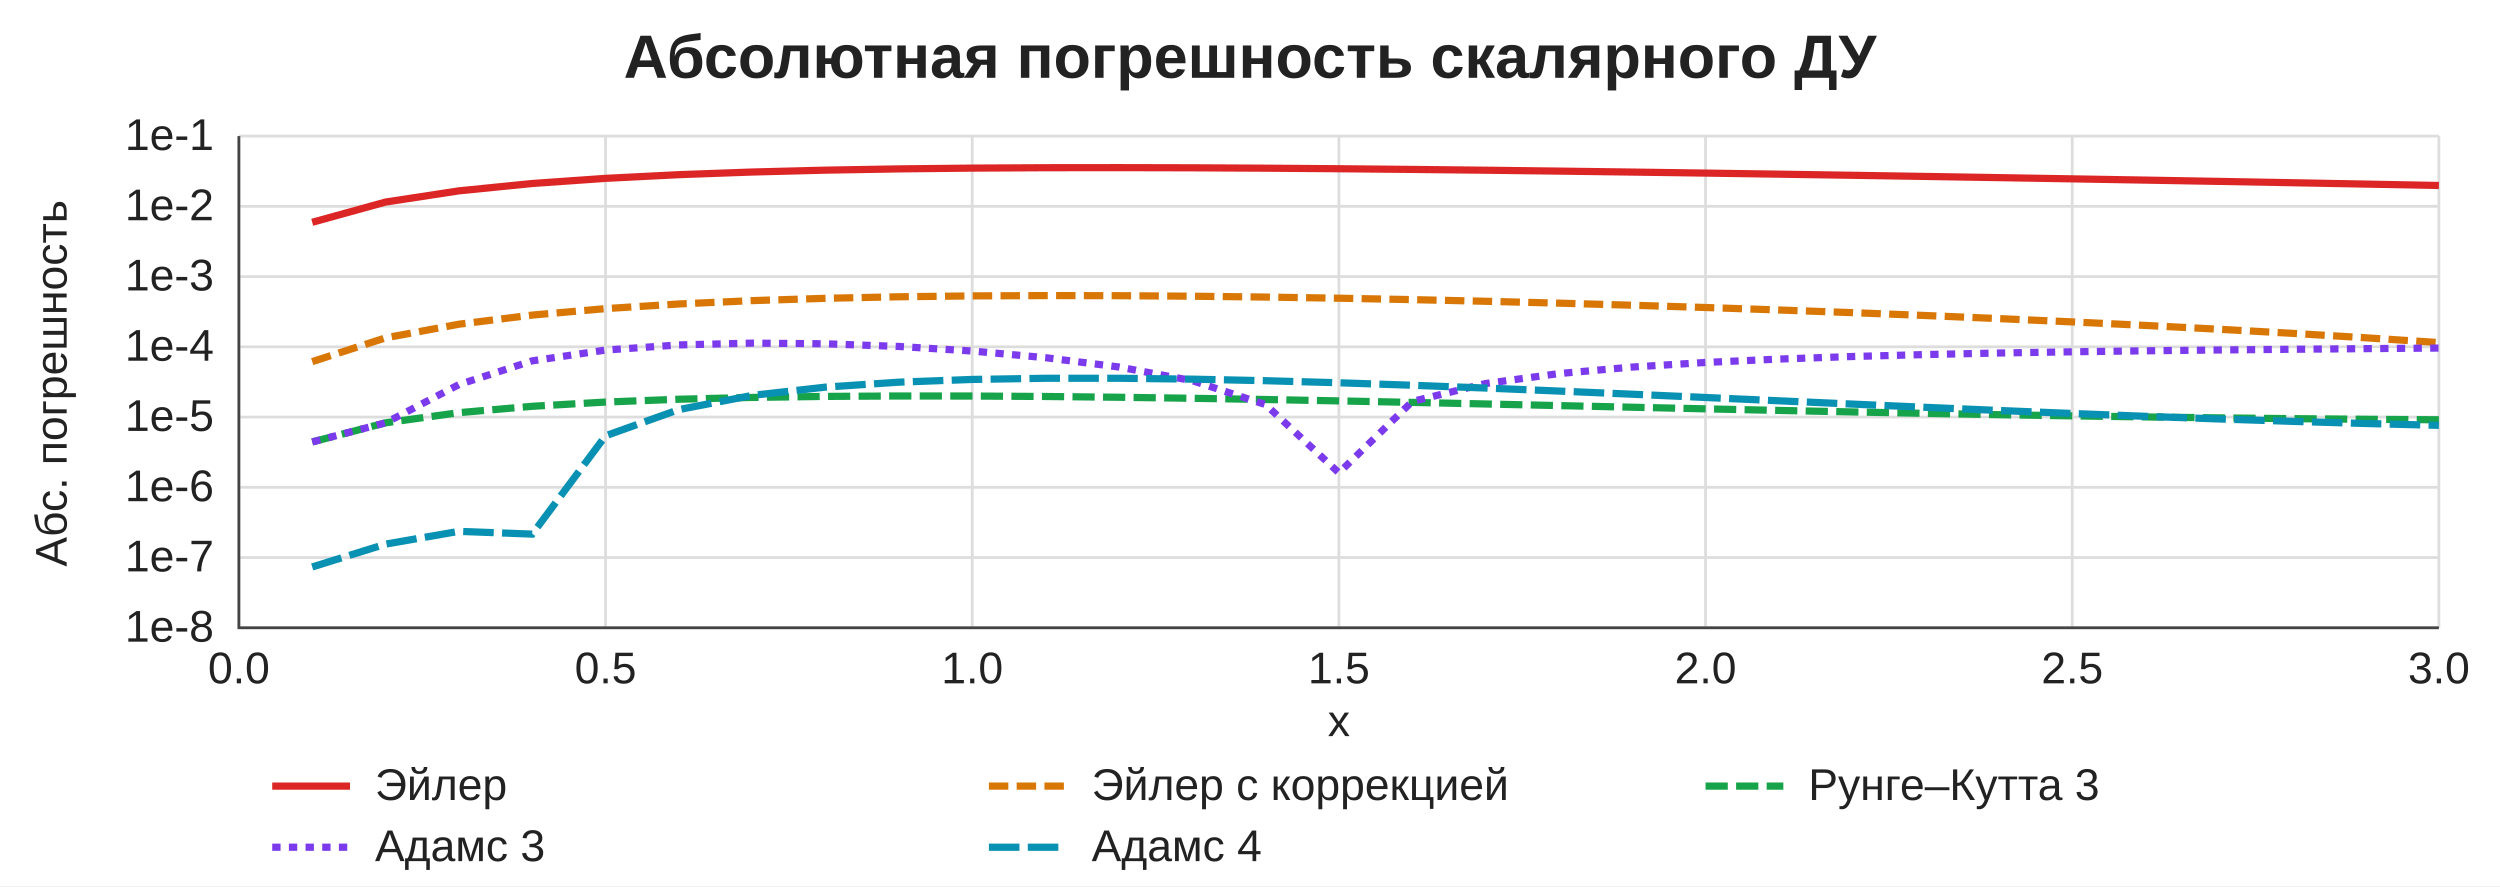
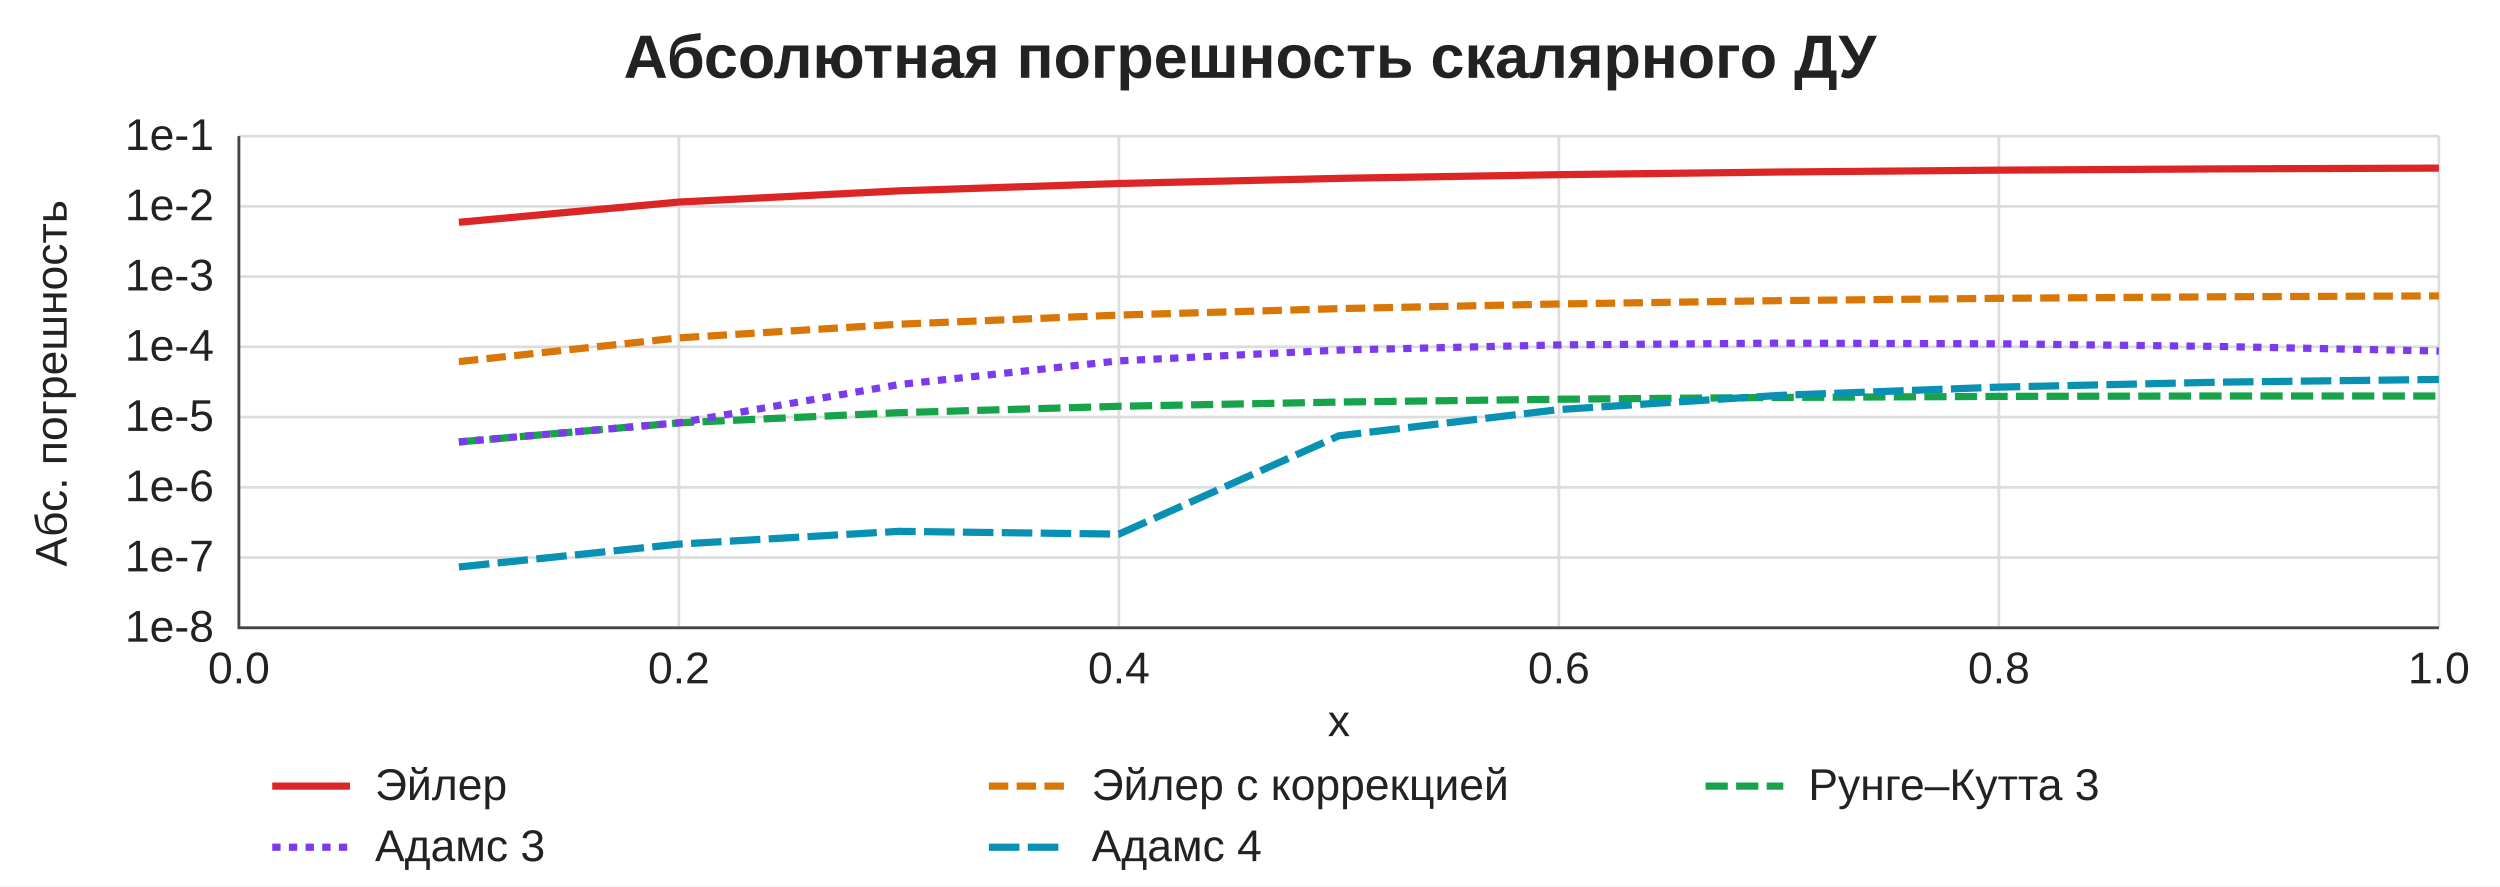
<svg xmlns="http://www.w3.org/2000/svg" width="900" height="319" viewBox="0 0 900 319">
  <rect width="100%" height="100%" fill="white" />
  <g font-family="Arial, sans-serif" fill="#222" font-size="16">
    <text x="450" y="28" text-anchor="middle" font-size="22" font-weight="bold">Абсолютная погрешность скалярного ДУ</text>
    <g stroke="#ddd">
      <style>text { stroke: none; }</style>
      <path d="M86 49V226" />
      <text x="86" y="246" text-anchor="middle">0.0</text>
-       <path d="M218 49V226" />
-       <text x="218" y="246" text-anchor="middle">0.5</text>
-       <path d="M350 49V226" />
-       <text x="350" y="246" text-anchor="middle">1.0</text>
-       <path d="M482 49V226" />
-       <text x="482" y="246" text-anchor="middle">1.5</text>
-       <path d="M614 49V226" />
-       <text x="614" y="246" text-anchor="middle">2.0</text>
-       <path d="M746 49V226" />
-       <text x="746" y="246" text-anchor="middle">2.5</text>
+       <path d="M244.4 49V226" />
+       <text x="244.4" y="246" text-anchor="middle">0.2</text>
+       <path d="M402.8 49V226" />
+       <text x="402.8" y="246" text-anchor="middle">0.4</text>
+       <path d="M561.2 49V226" />
+       <text x="561.2" y="246" text-anchor="middle">0.6</text>
+       <path d="M719.6 49V226" />
+       <text x="719.6" y="246" text-anchor="middle">0.8</text>
      <path d="M878 49V226" />
-       <text x="878" y="246" text-anchor="middle">3.0</text>
+       <text x="878" y="246" text-anchor="middle">1.0</text>
      <path d="M86 226H878" />
      <text x="77" y="231" text-anchor="end">1e-8</text>
      <path d="M86 200.714H878" />
      <text x="77" y="205.714" text-anchor="end">1e-7</text>
      <path d="M86 175.429H878" />
      <text x="77" y="180.429" text-anchor="end">1e-6</text>
      <path d="M86 150.143H878" />
      <text x="77" y="155.143" text-anchor="end">1e-5</text>
      <path d="M86 124.857H878" />
      <text x="77" y="129.857" text-anchor="end">1e-4</text>
      <path d="M86 99.571H878" />
      <text x="77" y="104.571" text-anchor="end">1e-3</text>
      <path d="M86 74.286H878" />
      <text x="77" y="79.286" text-anchor="end">1e-2</text>
      <path d="M86 49H878" />
      <text x="77" y="54" text-anchor="end">1e-1</text>
    </g>
    <path d="M86 49V226H878" fill="none" stroke="#444" />
    <text x="482" y="265" text-anchor="middle">x</text>
    <text x="24" y="138" text-anchor="middle" transform="rotate(-90 24 138)">Абс. погрешность</text>
-     <path d="M112.4,80.022L138.8,72.734L165.2,68.704L191.6,66.059L218,64.208L244.4,62.88L270.8,61.926L297.2,61.254L323.6,60.8L350,60.519L376.4,60.377L402.8,60.348L429.2,60.41L455.6,60.546L482,60.743L508.4,60.99L534.8,61.277L561.2,61.597L587.6,61.944L614,62.312L640.4,62.699L666.8,63.102L693.2,63.518L719.6,63.946L746,64.386L772.4,64.838L798.8,65.301L825.2,65.778L851.6,66.269L878,66.776" fill="none" stroke="#dc2626" stroke-width="2.6" />
-     <path d="M112.4,130.184L138.8,121.633L165.2,116.716L191.6,113.428L218,111.103L244.4,109.428L270.8,108.228L297.2,107.39L323.6,106.841L350,106.527L376.4,106.407L402.8,106.451L429.2,106.636L455.6,106.942L482,107.355L508.4,107.864L534.8,108.458L561.2,109.132L587.6,109.881L614,110.701L640.4,111.592L666.8,112.553L693.2,113.586L719.6,114.694L746,115.882L772.4,117.156L798.8,118.525L825.2,120L851.6,121.595L878,123.33" fill="none" stroke="#d97706" stroke-width="2.6" stroke-dasharray="7 3" />
-     <path d="M112.4,159.094L138.8,152.218L165.2,148.563L191.6,146.265L218,144.74L244.4,143.725L270.8,143.076L297.2,142.706L323.6,142.553L350,142.575L376.4,142.737L402.8,143.014L429.2,143.383L455.6,143.824L482,144.322L508.4,144.862L534.8,145.43L561.2,146.013L587.6,146.602L614,147.185L640.4,147.752L666.8,148.296L693.2,148.809L719.6,149.283L746,149.714L772.4,150.098L798.8,150.431L825.2,150.712L851.6,150.942L878,151.122" fill="none" stroke="#16a34a" stroke-width="2.6" stroke-dasharray="8 3" />
-     <path d="M112.4,159.094L138.8,152.218L165.2,138.455L191.6,129.906L218,126.025L244.4,124.169L270.8,123.526L297.2,123.761L323.6,124.723L350,126.37L376.4,128.764L402.8,132.12L429.2,137.035L455.6,145.647L482,170.228L508.4,144.526L534.8,138.074L561.2,134.489L587.6,132.14L614,130.483L640.4,129.265L666.8,128.345L693.2,127.638L719.6,127.085L746,126.646L772.4,126.289L798.8,125.992L825.2,125.738L851.6,125.51L878,125.299" fill="none" stroke="#7c3aed" stroke-width="2.6" stroke-dasharray="3 3" />
-     <path d="M112.4,204.107L138.8,195.879L165.2,191.282L191.6,192.281L218,156.883L244.4,147.447L270.8,142.349L297.2,139.363L323.6,137.58L350,136.598L376.4,136.179L402.8,136.177L429.2,136.492L455.6,137.051L482,137.798L508.4,138.691L534.8,139.694L561.2,140.778L587.6,141.919L614,143.094L640.4,144.283L666.8,145.469L693.2,146.637L719.6,147.769L746,148.854L772.4,149.876L798.8,150.825L825.2,151.689L851.6,152.459L878,153.128" fill="none" stroke="#0891b2" stroke-width="2.6" stroke-dasharray="11 3" />
+     <path d="M165.2,80.022L244.4,72.734L323.6,68.704L402.8,66.059L482,64.208L561.2,62.88L640.4,61.926L719.6,61.254L798.8,60.8L878,60.519" fill="none" stroke="#dc2626" stroke-width="2.6" />
+     <path d="M165.2,130.184L244.4,121.633L323.6,116.716L402.8,113.428L482,111.103L561.2,109.428L640.4,108.228L719.6,107.39L798.8,106.841L878,106.527" fill="none" stroke="#d97706" stroke-width="2.6" stroke-dasharray="7 3" />
+     <path d="M165.2,159.094L244.4,152.218L323.6,148.563L402.8,146.265L482,144.74L561.2,143.725L640.4,143.076L719.6,142.706L798.8,142.553L878,142.575" fill="none" stroke="#16a34a" stroke-width="2.6" stroke-dasharray="8 3" />
+     <path d="M165.2,159.094L244.4,152.218L323.6,138.455L402.8,129.906L482,126.025L561.2,124.169L640.4,123.526L719.6,123.761L798.8,124.723L878,126.37" fill="none" stroke="#7c3aed" stroke-width="2.6" stroke-dasharray="3 3" />
+     <path d="M165.2,204.107L244.4,195.879L323.6,191.282L402.8,192.281L482,156.883L561.2,147.447L640.4,142.349L719.6,139.363L798.8,137.58L878,136.598" fill="none" stroke="#0891b2" stroke-width="2.6" stroke-dasharray="11 3" />
    <path d="M98 283h28" stroke="#dc2626" stroke-width="2.6" />
    <text x="135" y="288">Эйлер</text>
    <path d="M356 283h28" stroke="#d97706" stroke-width="2.6" stroke-dasharray="7 3" />
    <text x="393" y="288">Эйлер с коррекцией</text>
    <path d="M614 283h28" stroke="#16a34a" stroke-width="2.6" stroke-dasharray="8 3" />
    <text x="651" y="288">Рунге–Кутта 3</text>
    <path d="M98 305h28" stroke="#7c3aed" stroke-width="2.6" stroke-dasharray="3 3" />
    <text x="135" y="310">Адамс 3</text>
    <path d="M356 305h28" stroke="#0891b2" stroke-width="2.6" stroke-dasharray="11 3" />
    <text x="393" y="310">Адамс 4</text>
  </g>
</svg>
